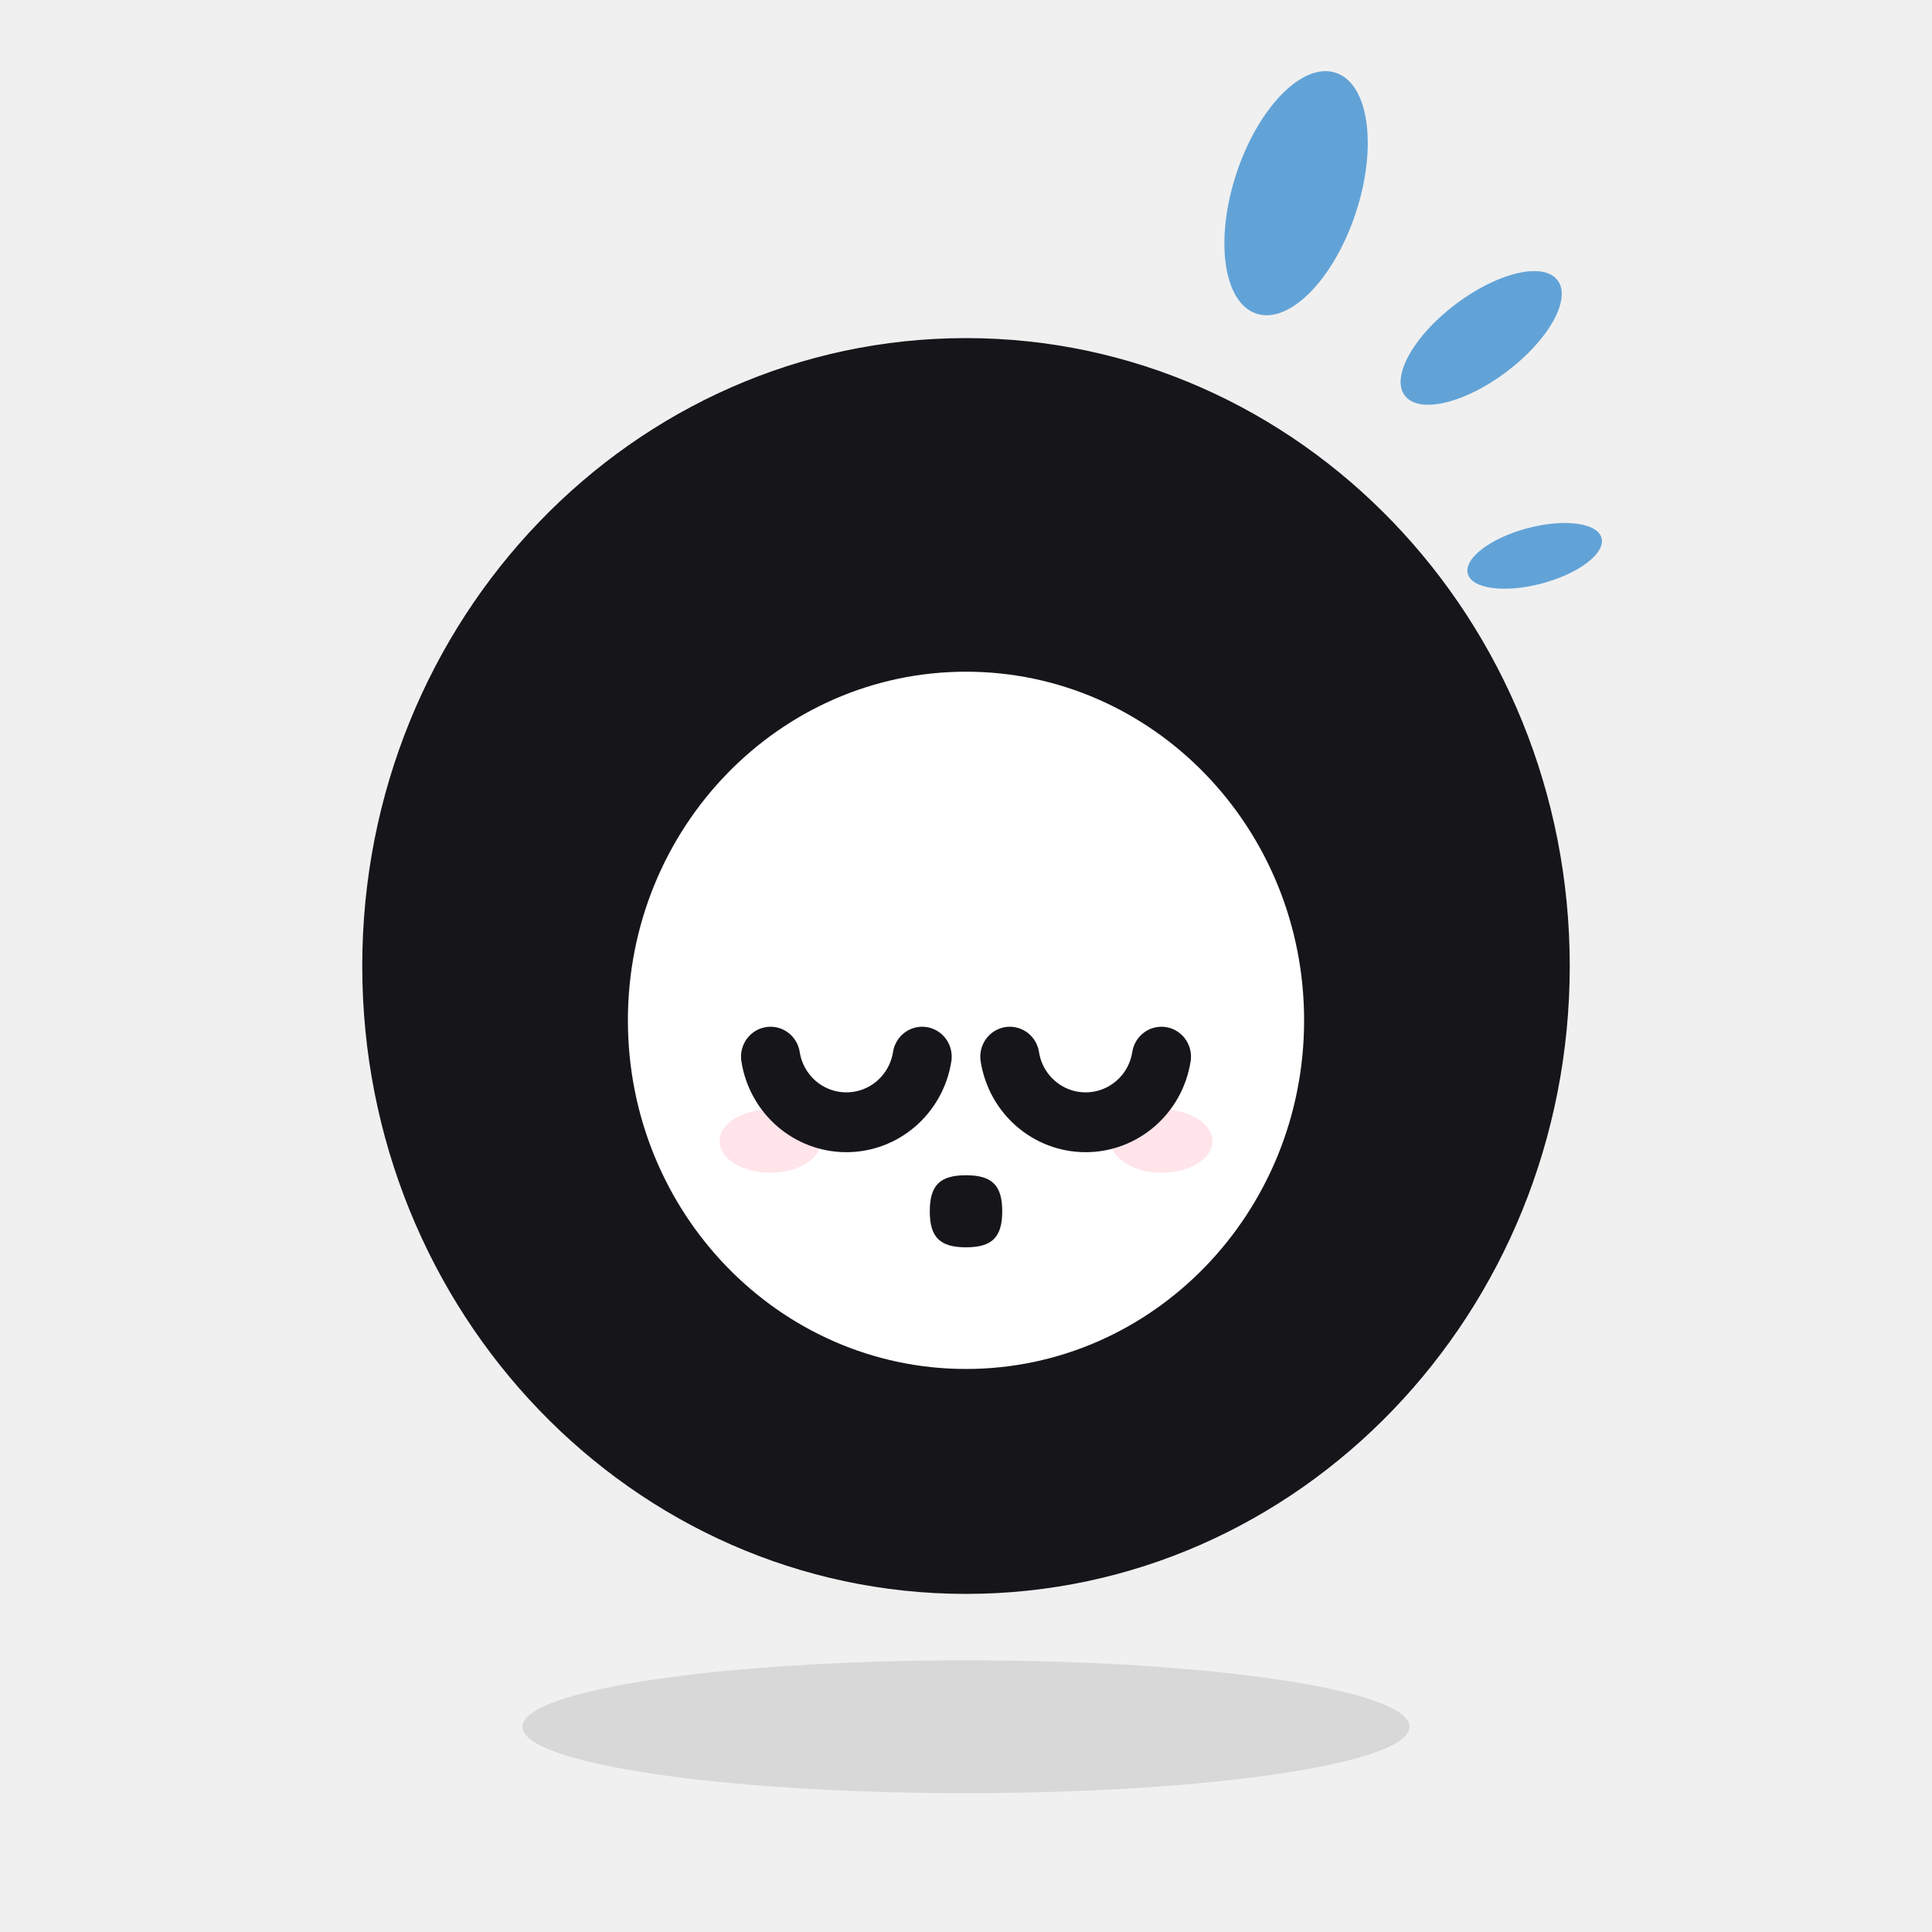
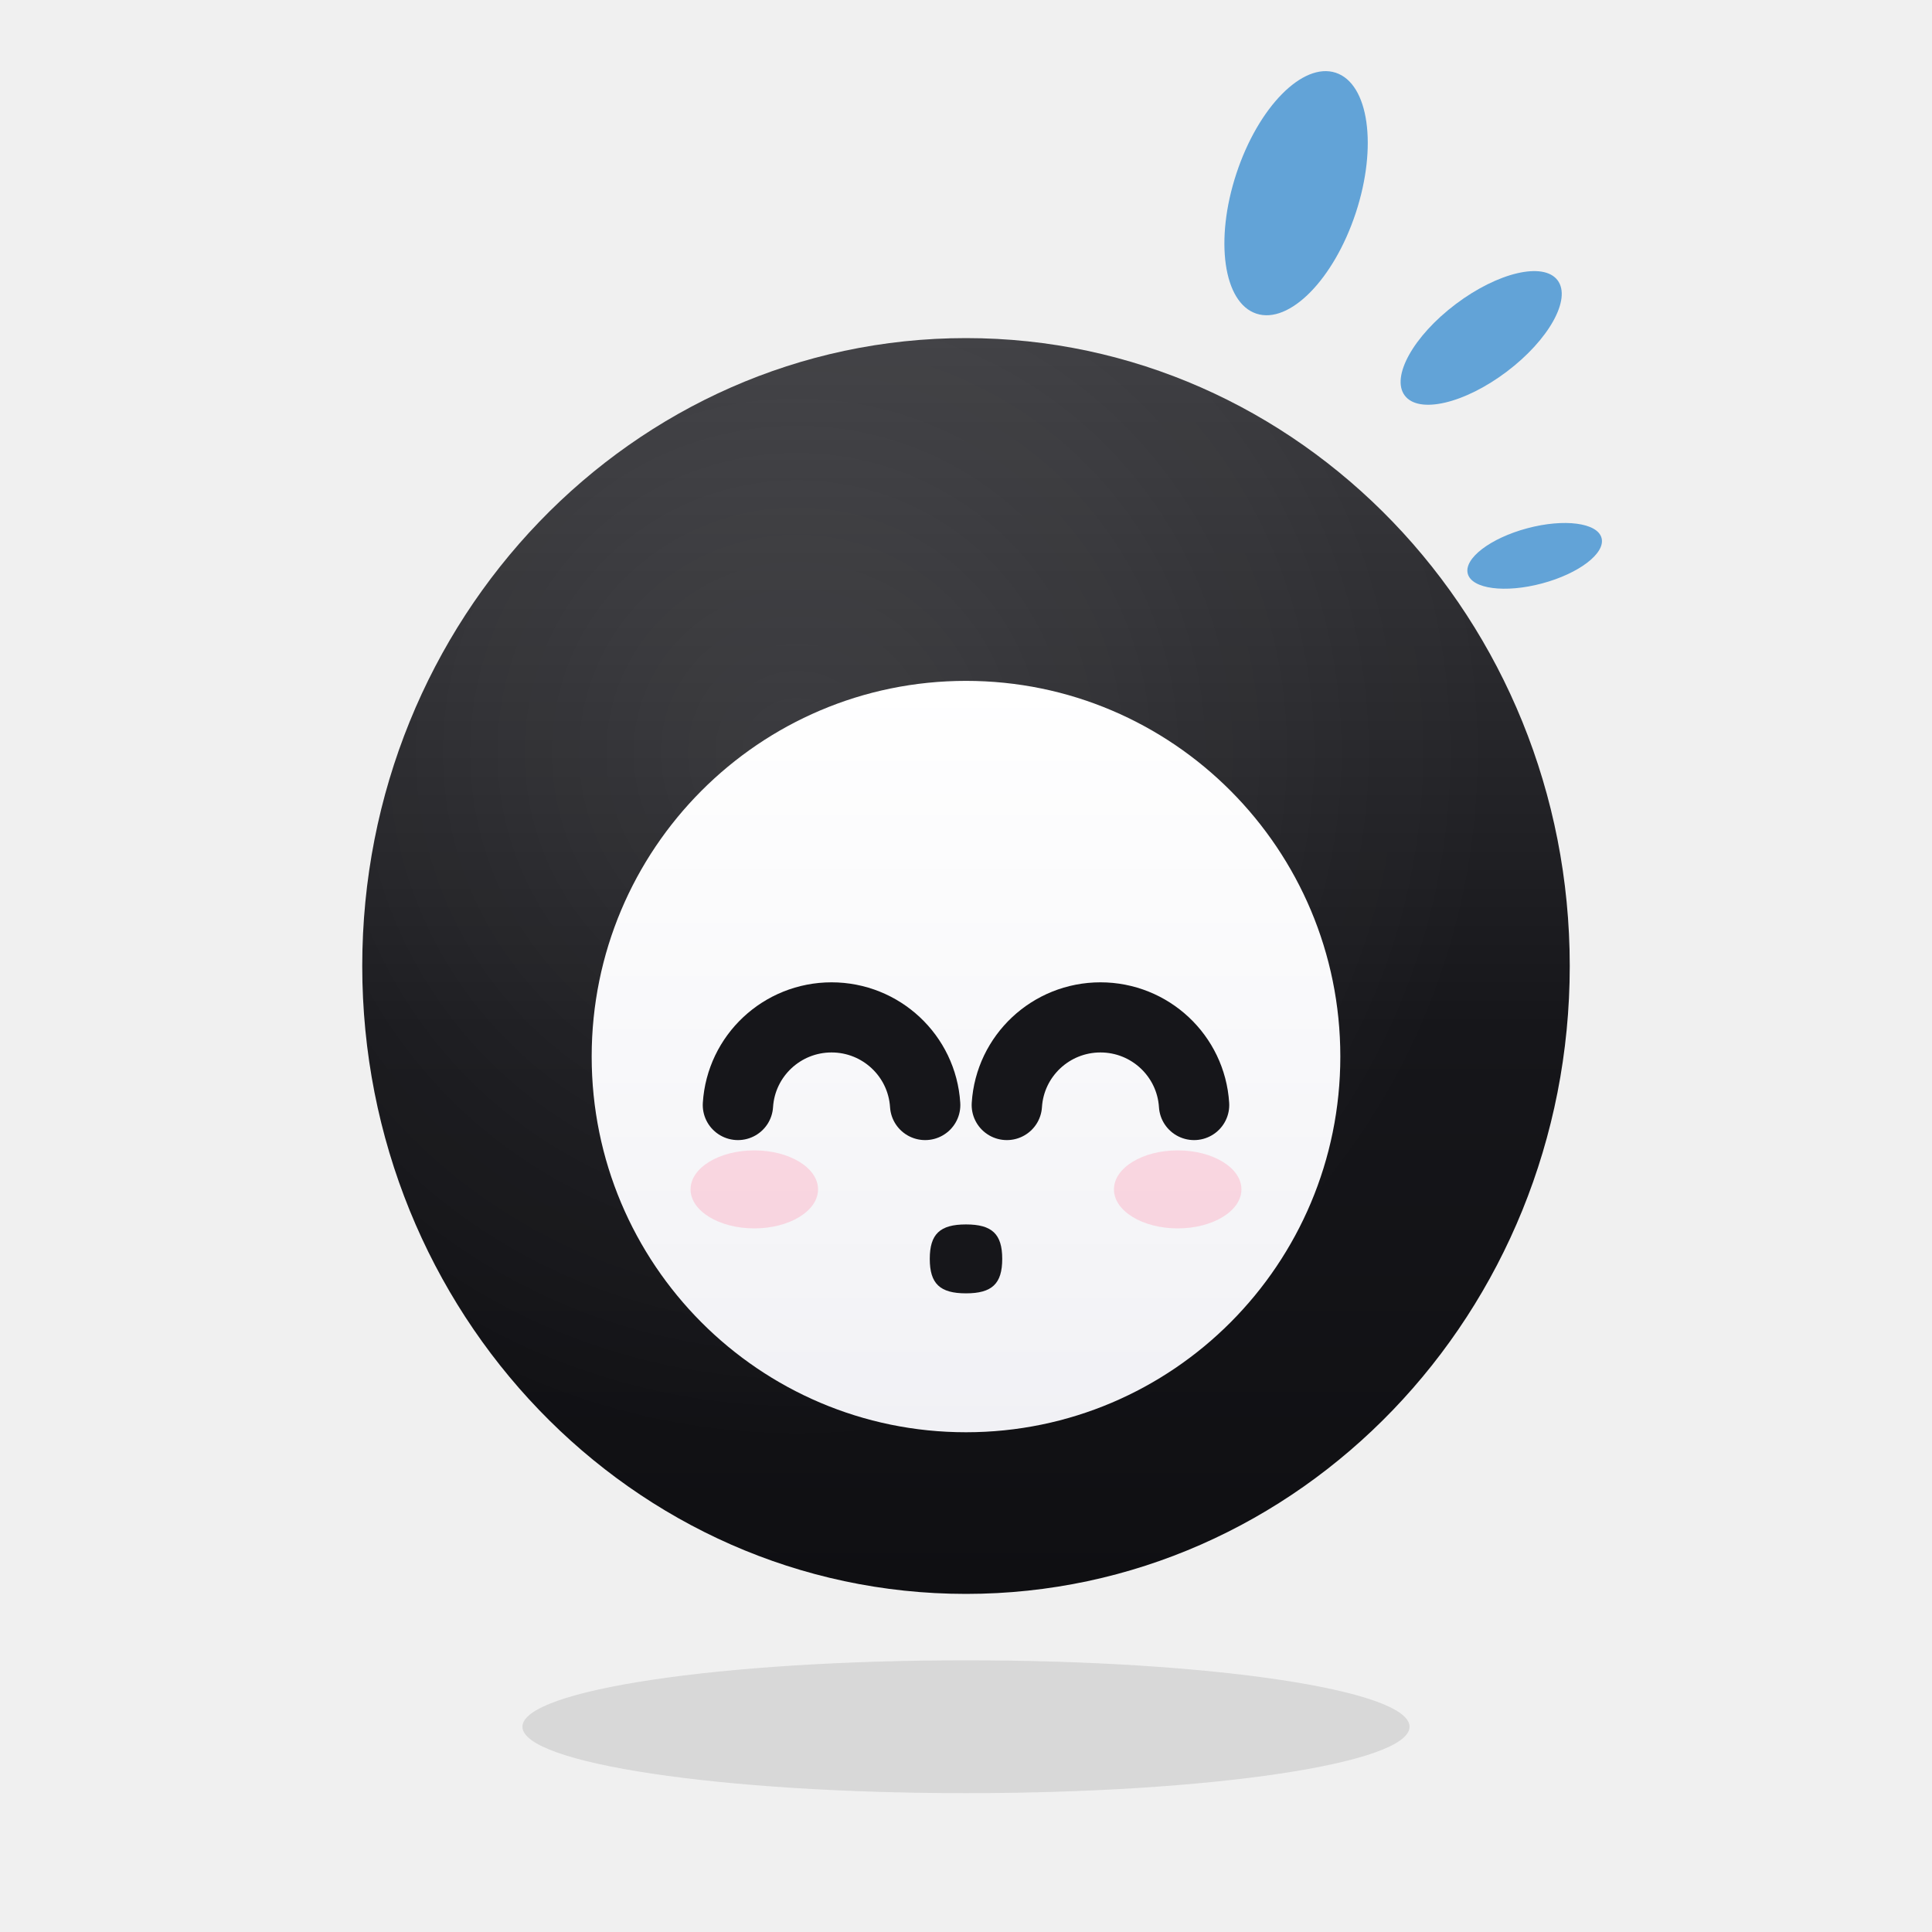
<svg xmlns="http://www.w3.org/2000/svg" width="320" height="320" viewBox="0 0 320 320">
  <defs>
+     <linearGradient id="bg0" gradientUnits="userSpaceOnUse" x1="0" y1="-104" x2="0" y2="104">
+       <stop offset="0" stop-color="#3b3b3f" />
+       <stop offset="0.55" stop-color="#16161A" />
+       <stop offset="1" stop-color="#0f0f12" />
+     </linearGradient>
+     <radialGradient id="bg1" gradientUnits="userSpaceOnUse" cx="-28" cy="-35.36" r="115" fx="-28" fy="-35.36">
+       <stop offset="0" stop-color="#FFFFFF" />
+       <stop offset="1" stop-color="rgba(255,255,255,0)" />
+     </radialGradient>
+     <linearGradient id="bg2" gradientUnits="userSpaceOnUse" x1="0" y1="-47.226" x2="0" y2="77.226">
+       <stop offset="0" stop-color="#FFFFFF" />
+       <stop offset="1" stop-color="#F1F1F5" />
+     </linearGradient>
    <clipPath id="bc1">
-       <path d="M56 9C56 40.891 30.928 66.745 0 66.745C-30.928 66.745 -56 40.891 -56 9C-56 -22.891 -30.928 -48.745 0 -48.745C30.928 -48.745 56 -22.891 56 9" transform="matrix(1 0 0 1 160 160)" />
+       <path d="M62 15C62 49.367 34.242 77.226 0 77.226C-34.242 77.226 -62 49.367 -62 15C-62 -19.367 -34.242 -47.226 0 -47.226C34.242 -47.226 62 -19.367 62 15" transform="matrix(1 0 0 1 160 160)" />
    </clipPath>
  </defs>
  <path d="M73.467 126C73.467 132.075 40.575 137 0 137C-40.575 137 -73.467 132.075 -73.467 126C-73.467 119.925 -40.575 115 0 115C40.575 115 73.467 119.925 73.467 126" fill="rgba(22,22,26,0.13)" fill-opacity="0.857" transform="matrix(1 0 0 1 160 160)" />
-   <path d="M100 0C100 57.438 55.228 104 0 104C-55.228 104 -100 57.438 -100 0C-100 -57.438 -55.228 -104 0 -104C55.228 -104 100 -57.438 100 0" fill="#16161A" transform="matrix(1 0 0 1 160 160)" />
-   <path d="M56 9C56 40.891 30.928 66.745 0 66.745C-30.928 66.745 -56 40.891 -56 9C-56 -22.891 -30.928 -48.745 0 -48.745C30.928 -48.745 56 -22.891 56 9" fill="#FFFFFF" transform="matrix(1 0 0 1 160 160)" />
-   <path d="M9 0C9 3.038 4.971 5.5 0 5.5C-4.971 5.5 -9 3.038 -9 0C-9 -3.038 -4.971 -5.5 0 -5.5C4.971 -5.5 9 -3.038 9 0" fill="rgba(255,138,168,0.42)" fill-opacity="0.55" transform="matrix(0.935 0 0 0.953 127.588 189)" />
-   <path d="M9 0C9 3.038 4.971 5.5 0 5.5C-4.971 5.5 -9 3.038 -9 0C-9 -3.038 -4.971 -5.5 0 -5.5C4.971 -5.5 9 -3.038 9 0" fill="rgba(255,138,168,0.42)" fill-opacity="0.55" transform="matrix(0.935 0 0 0.953 192.412 189)" />
+   <path d="M100 0C100 57.438 55.228 104 0 104C-55.228 104 -100 57.438 -100 0C-100 -57.438 -55.228 -104 0 -104C55.228 -104 100 -57.438 100 0" fill="url(#bg0)" transform="matrix(1 0 0 1 160 160)" />
+   <path d="M100 0C100 57.438 55.228 104 0 104C-55.228 104 -100 57.438 -100 0C-100 -57.438 -55.228 -104 0 -104C55.228 -104 100 -57.438 100 0" fill="url(#bg1)" fill-opacity="0.1" transform="matrix(1 0 0 1 160 160)" />
+   <path d="M62 15C62 49.367 34.242 77.226 0 77.226C-34.242 77.226 -62 49.367 -62 15C-62 -19.367 -34.242 -47.226 0 -47.226C34.242 -47.226 62 -19.367 62 15" fill="url(#bg2)" transform="matrix(1 0 0 1 160 160)" />
+   <path d="M11.5 0C11.5 3.866 6.351 7 0 7C-6.351 7 -11.5 3.866 -11.5 0C-11.5 -3.866 -6.351 -7 0 -7C6.351 -7 11.5 -3.866 11.5 0" fill="rgba(255,138,168,0.42)" fill-opacity="0.7" transform="matrix(0.918 0 0 0.923 124.936 197)" />
+   <path d="M11.5 0C11.5 3.866 6.351 7 0 7C-6.351 7 -11.5 3.866 -11.5 0C-11.5 -3.866 -6.351 -7 0 -7C6.351 -7 11.5 -3.866 11.5 0" fill="rgba(255,138,168,0.42)" fill-opacity="0.7" transform="matrix(0.918 0 0 0.923 195.064 197)" />
  <g clip-path="url(#bc1)">
-     <path d="M12.84 2.034C11.84 8.35 6.395 13 0 13C-6.395 13 -11.84 8.35 -12.84 2.034" fill="none" stroke="#16161A" stroke-width="10" stroke-linecap="round" stroke-linejoin="round" transform="matrix(0.978 0 0 0.991 140.184 173)" />
-     <path d="M12.84 2.034C11.84 8.35 6.395 13 0 13C-6.395 13 -11.84 8.35 -12.84 2.034" fill="none" stroke="#16161A" stroke-width="10" stroke-linecap="round" stroke-linejoin="round" transform="matrix(0.978 0 0 0.991 179.816 173)" />
-     <path d="M-6 2.86C-6 -1.82 -4.32 -3.64 0 -3.64C4.32 -3.64 6 -1.82 6 2.86C6 7.54 4.32 9.36 0 9.36C-4.32 9.36 -6 7.54 -6 2.86Z" fill="#16161A" transform="matrix(1 0 0 0.918 160 198)" />
+     <path d="M-15.968 -1.005C-15.438 -9.434 -8.446 -16 0 -16C8.446 -16 15.438 -9.434 15.968 -1.005" fill="none" stroke="#16161A" stroke-width="12" stroke-linecap="round" stroke-linejoin="round" transform="matrix(0.971 0 0 0.968 137.73 184)" />
+     <path d="M-15.968 -1.005C-15.438 -9.434 -8.446 -16 0 -16C8.446 -16 15.438 -9.434 15.968 -1.005" fill="none" stroke="#16161A" stroke-width="12" stroke-linecap="round" stroke-linejoin="round" transform="matrix(0.971 0 0 0.968 182.27 184)" />
+     <path d="M-6 2.86C-6 -1.82 -4.32 -3.64 0 -3.64C4.32 -3.64 6 -1.82 6 2.86C6 7.54 4.32 9.36 0 9.36C-4.32 9.36 -6 7.54 -6 2.86Z" fill="#16161A" transform="matrix(1 0 0 0.878 160 206)" />
  </g>
  <path d="M10.407 0C10.407 11.598 5.748 21 0 21C-5.748 21 -10.407 11.598 -10.407 0C-10.407 -11.598 -5.748 -21 0 -21C5.748 -21 10.407 -11.598 10.407 0" fill="#1478C9" fill-opacity="0.644" transform="matrix(0.95 0.313 -0.313 0.95 214.672 32)" />
  <path d="M7.013 0C7.013 8.759 3.873 15.859 0 15.859C-3.873 15.859 -7.013 8.759 -7.013 0C-7.013 -8.759 -3.873 -15.859 0 -15.859C3.873 -15.859 7.013 -8.759 7.013 0" fill="#1478C9" fill-opacity="0.644" transform="matrix(0.602 0.798 -0.798 0.602 245.33 55.971)" />
  <path d="M4.73 0C4.73 6.334 2.612 11.469 0 11.469C-2.612 11.469 -4.73 6.334 -4.73 0C-4.73 -6.334 -2.612 -11.469 0 -11.469C2.612 -11.469 4.73 -6.334 4.73 0" fill="#1478C9" fill-opacity="0.644" transform="matrix(0.258 0.966 -0.966 0.258 254.188 92.067)" />
</svg>
